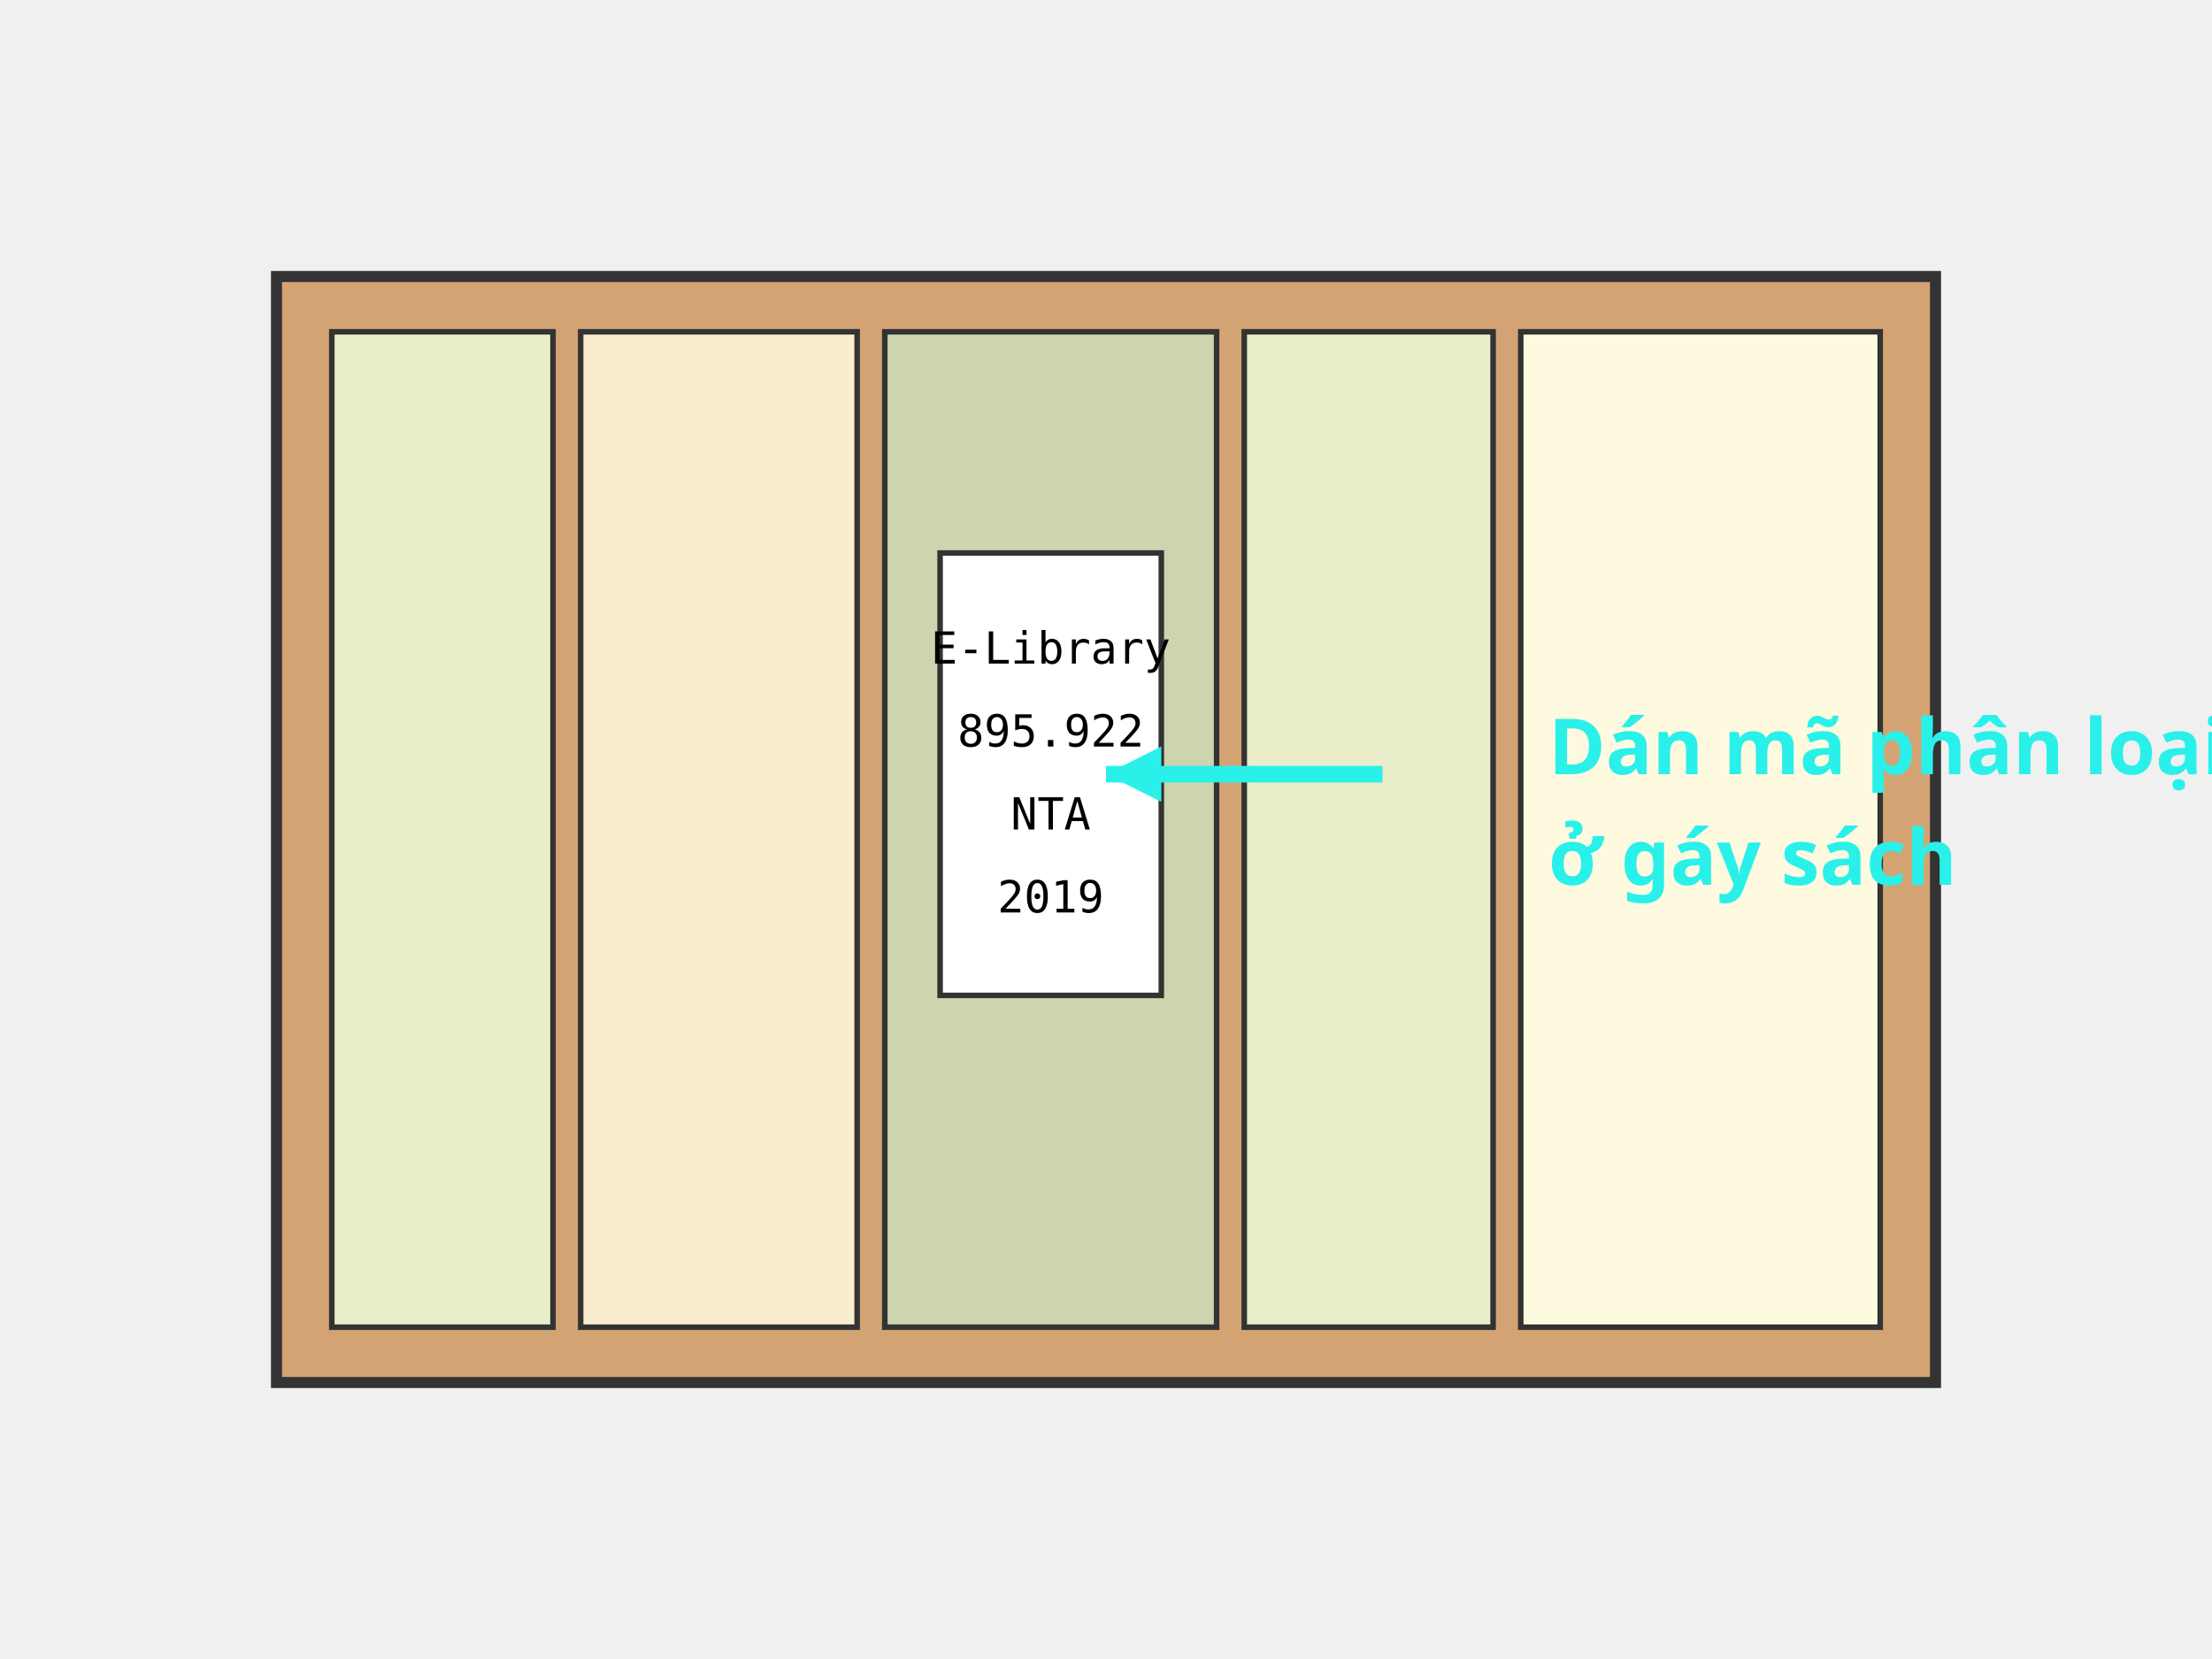
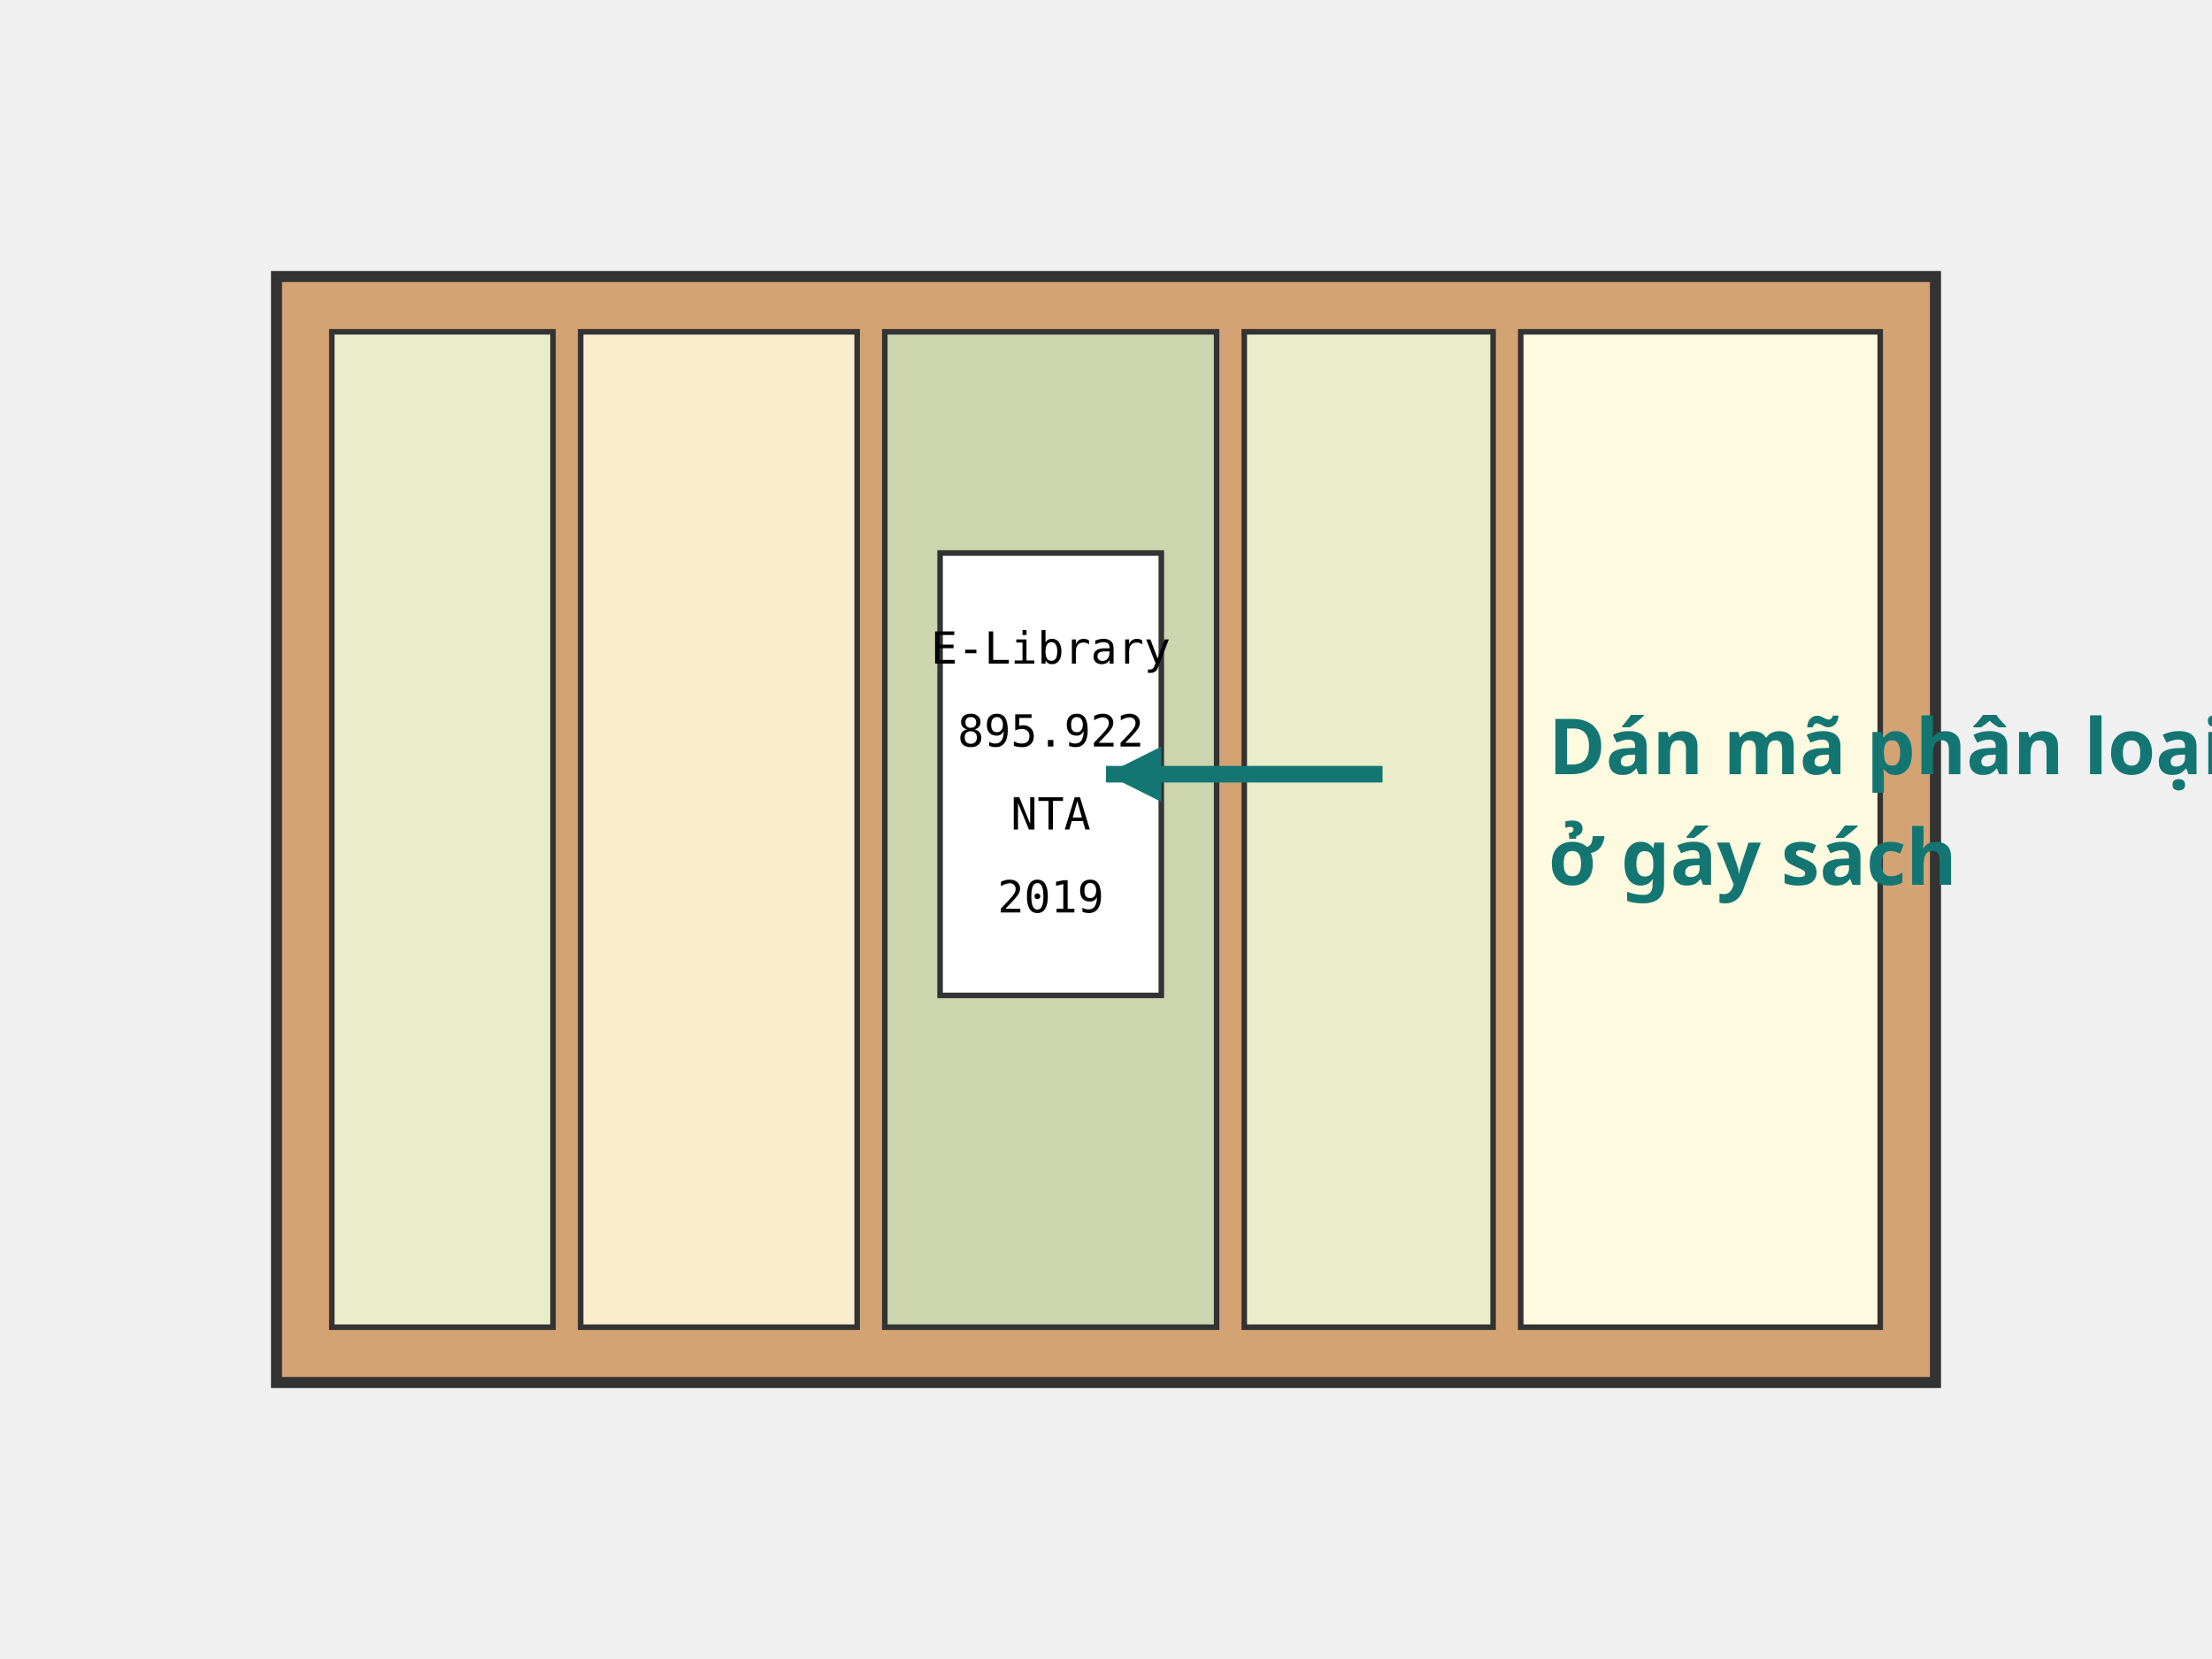
<svg xmlns="http://www.w3.org/2000/svg" width="400" height="300" viewBox="0 0 400 300" fill="none">
  <rect x="50" y="50" width="300" height="200" fill="#d4a373" stroke="#333" stroke-width="2" />
  <rect x="60" y="60" width="40" height="180" fill="#e9edc9" stroke="#333" stroke-width="1" />
  <rect x="105" y="60" width="50" height="180" fill="#faedcd" stroke="#333" stroke-width="1" />
  <rect x="160" y="60" width="60" height="180" fill="#ccd5ae" stroke="#333" stroke-width="1" />
  <rect x="225" y="60" width="45" height="180" fill="#e9edc9" stroke="#333" stroke-width="1" />
  <rect x="275" y="60" width="65" height="180" fill="#fefae0" stroke="#333" stroke-width="1" />
  <rect x="170" y="100" width="40" height="80" fill="white" stroke="#333" stroke-width="1" />
  <text x="190" y="120" font-family="monospace" font-size="8" text-anchor="middle" fill="#000">E-Library</text>
  <text x="190" y="135" font-family="monospace" font-size="8" text-anchor="middle" fill="#000">895.922</text>
  <text x="190" y="150" font-family="monospace" font-size="8" text-anchor="middle" fill="#000">NTA</text>
  <text x="190" y="165" font-family="monospace" font-size="8" text-anchor="middle" fill="#000">2019</text>
-   <path d="M250 140 L200 140" stroke="#2af0ea" stroke-width="3" />
-   <polygon points="200,140 210,135 210,145" fill="#2af0ea" />
-   <text x="280" y="140" font-family="sans-serif" font-size="14" fill="#2af0ea" font-weight="bold">Dán mã phân loại</text>
-   <text x="280" y="160" font-family="sans-serif" font-size="14" fill="#2af0ea" font-weight="bold">ở gáy sách</text>
+   <path d="M250 140 L200 140" stroke="#147672" stroke-width="3" />
+   <polygon points="200,140 210,135 210,145" fill="#147672" />
+   <text x="280" y="140" font-family="sans-serif" font-size="14" fill="#147672" font-weight="bold">Dán mã phân loại</text>
+   <text x="280" y="160" font-family="sans-serif" font-size="14" fill="#147672" font-weight="bold">ở gáy sách</text>
</svg>
